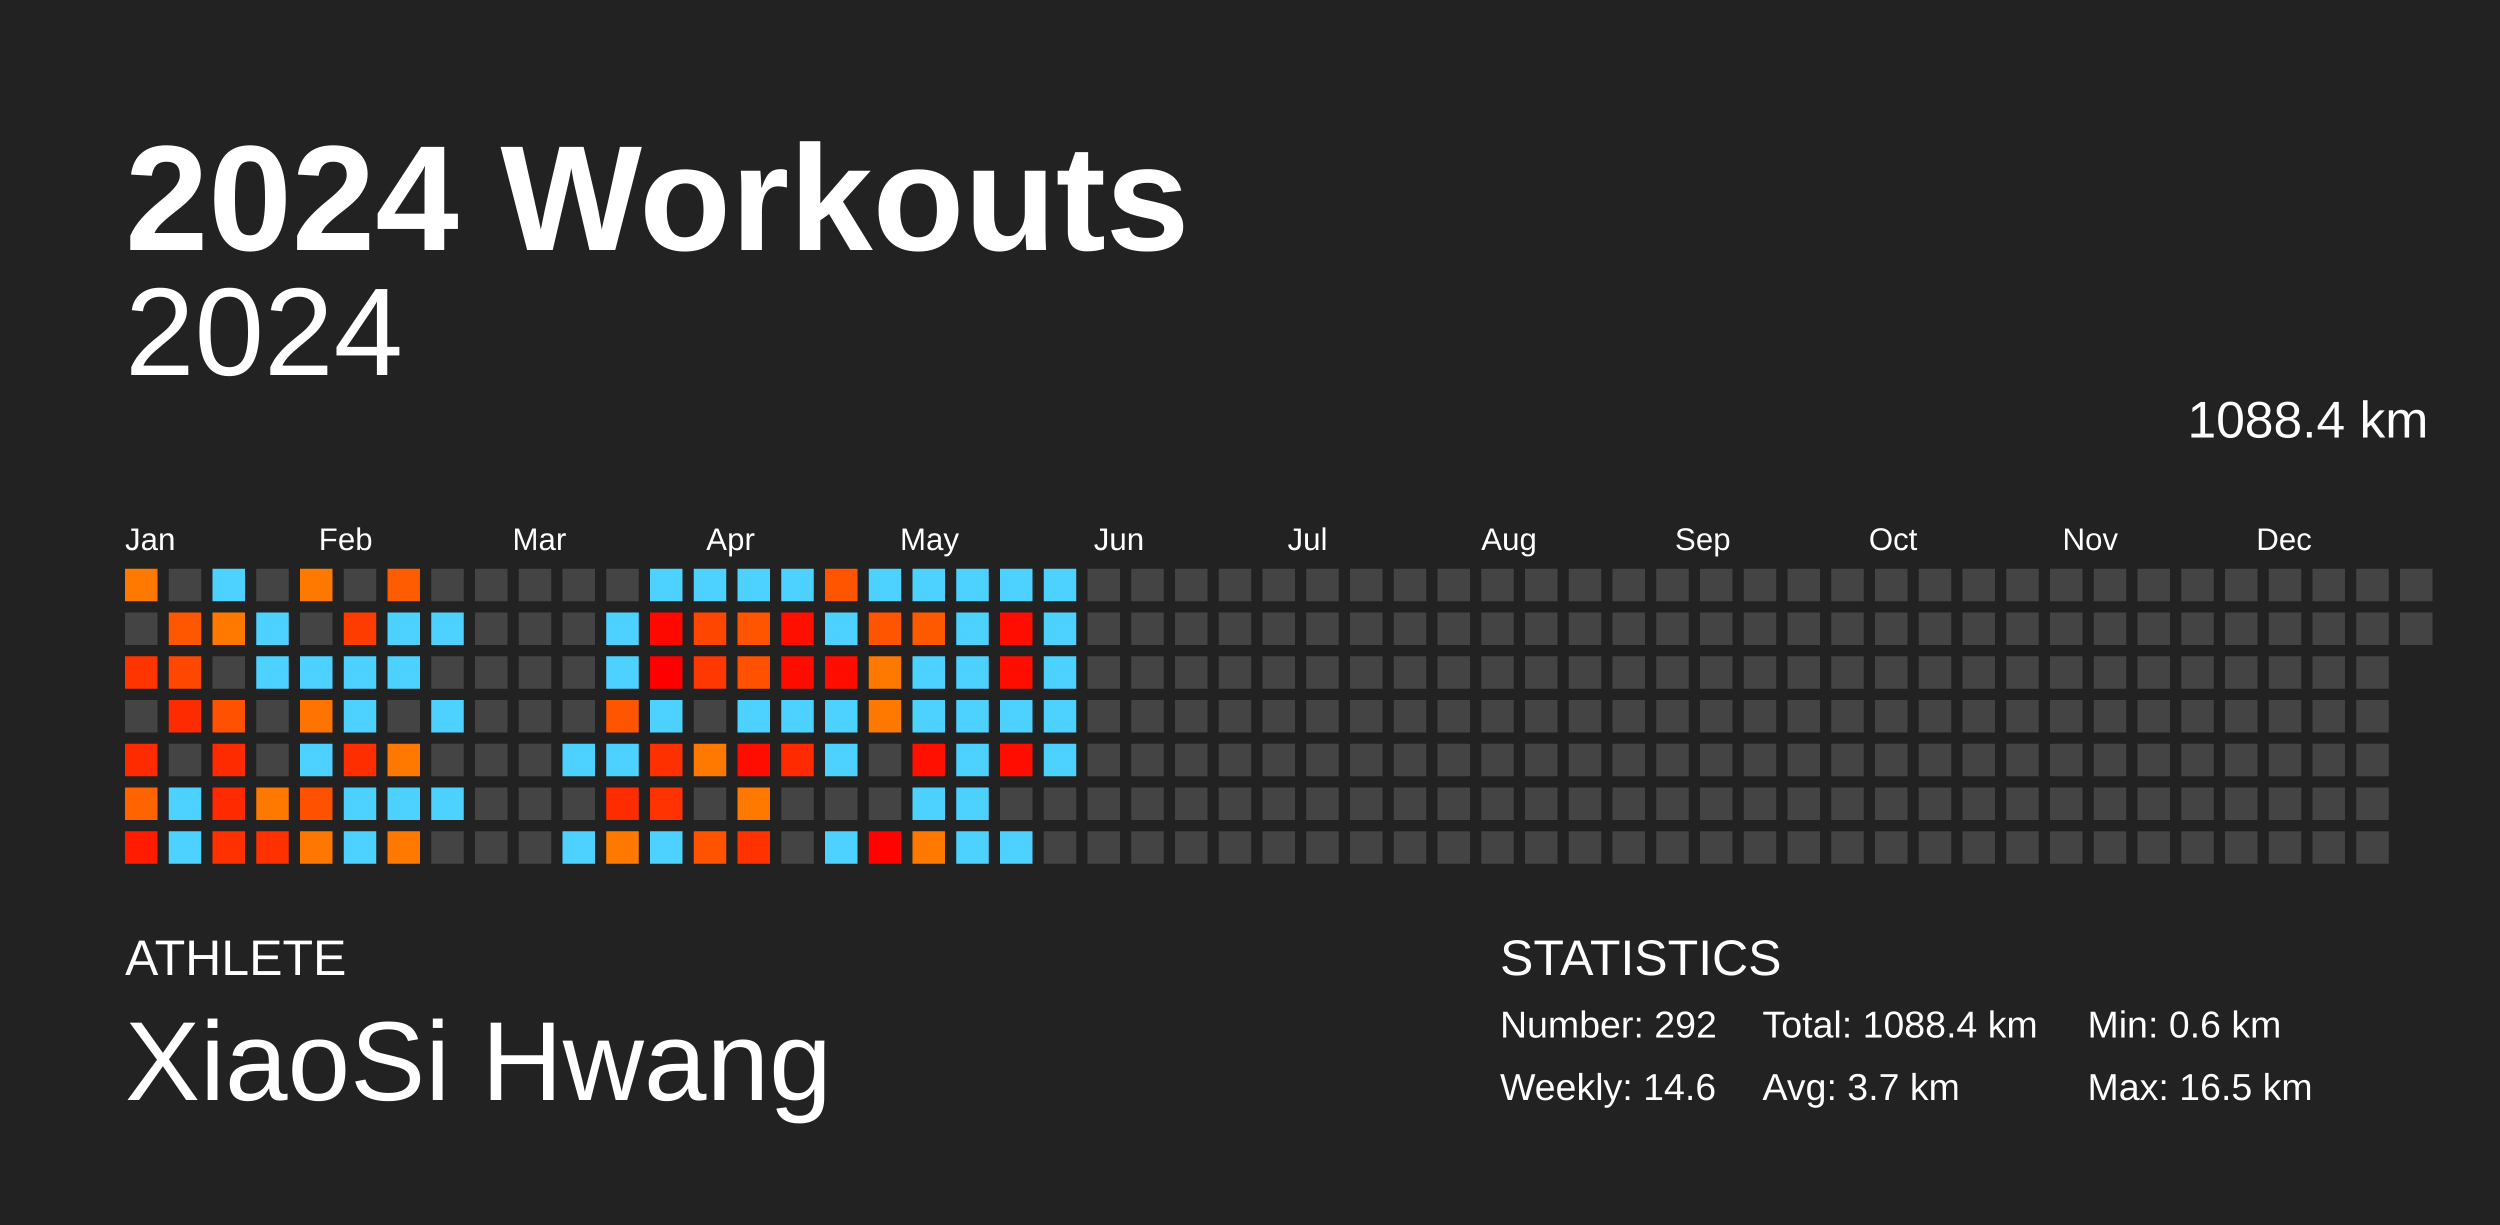
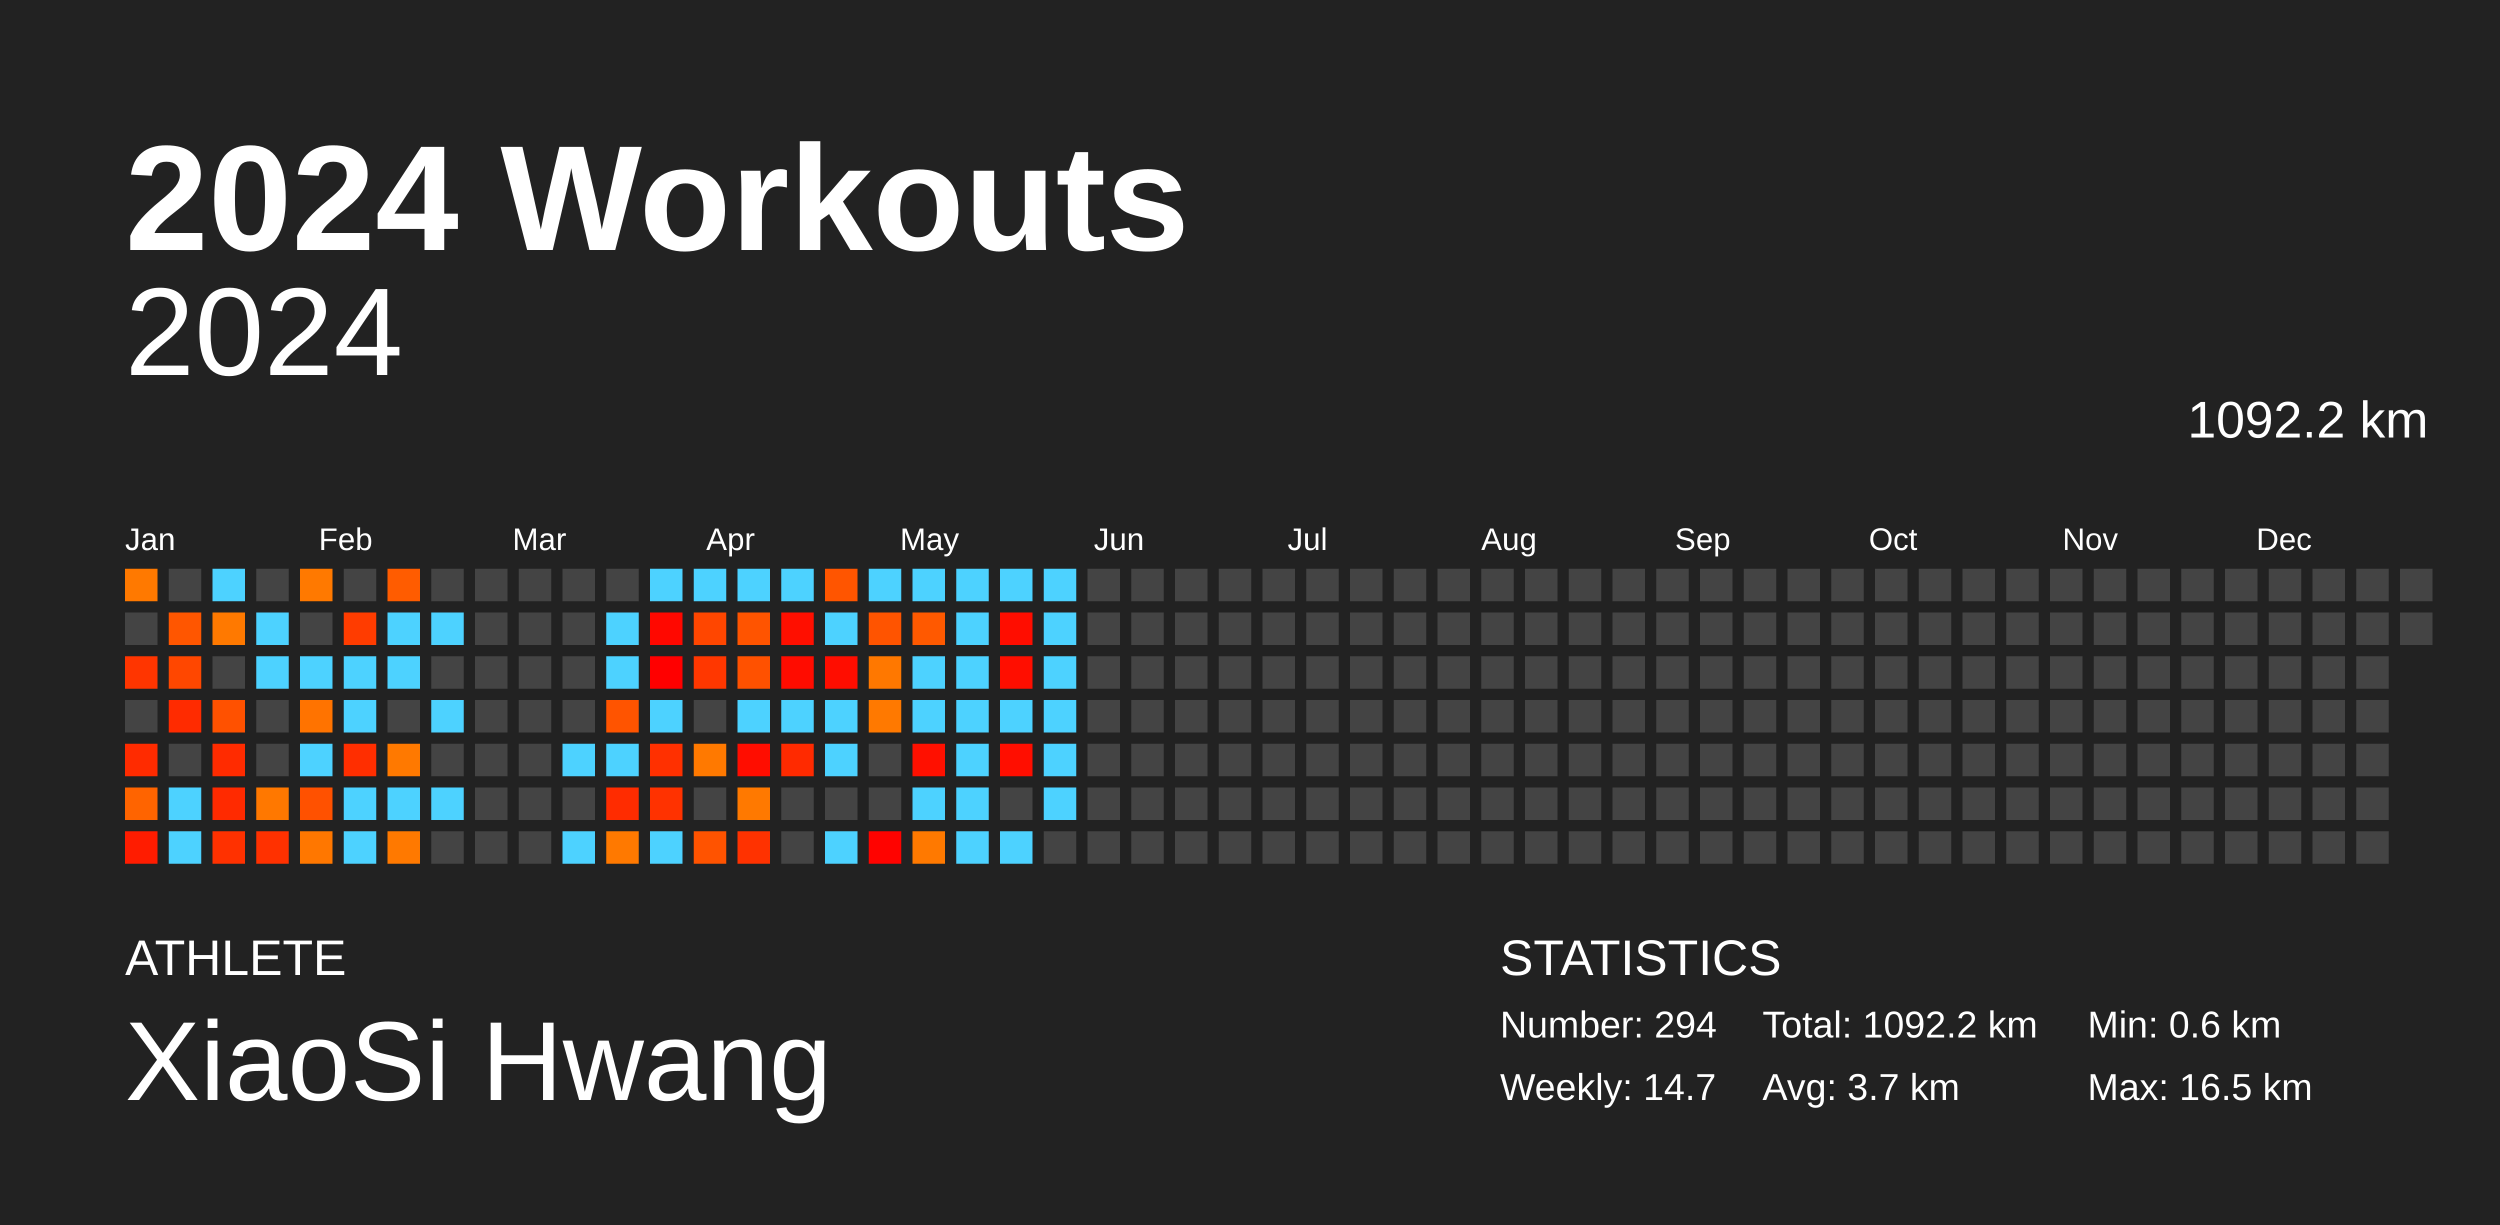
<svg xmlns="http://www.w3.org/2000/svg" baseProfile="full" height="98mm" version="1.1" viewBox="0,0,200,98" width="200mm">
  <defs />
  <rect fill="#222222" height="98" width="200" x="0" y="0" />
  <text fill="#FFFFFF" style="font-size:12px; font-family:Arial; font-weight:bold;" x="10" y="20">2024 Workouts</text>
  <text fill="#FFFFFF" style="font-size:4px; font-family:Arial" x="10" y="78">ATHLETE</text>
  <text fill="#FFFFFF" style="font-size:9px; font-family:Arial" x="10" y="88">XiaoSi Hwang</text>
  <text fill="#FFFFFF" style="font-size:4px; font-family:Arial" x="120" y="78">STATISTICS</text>
-   <text fill="#FFFFFF" style="font-size:3px; font-family:Arial" x="120" y="83">Number: 292</text>
-   <text fill="#FFFFFF" style="font-size:3px; font-family:Arial" x="120" y="88">Weekly: 14.6</text>
-   <text fill="#FFFFFF" style="font-size:3px; font-family:Arial" x="141" y="83">Total: 1088.4 km</text>
+   <text fill="#FFFFFF" style="font-size:3px; font-family:Arial" x="120" y="83">Number: 294</text>
+   <text fill="#FFFFFF" style="font-size:3px; font-family:Arial" x="120" y="88">Weekly: 14.7</text>
+   <text fill="#FFFFFF" style="font-size:3px; font-family:Arial" x="141" y="83">Total: 1092.2 km</text>
  <text fill="#FFFFFF" style="font-size:3px; font-family:Arial" x="141" y="88">Avg: 3.7 km</text>
  <text fill="#FFFFFF" style="font-size:3px; font-family:Arial" x="167" y="83">Min: 0.6 km</text>
  <text fill="#FFFFFF" style="font-size:3px; font-family:Arial" x="167" y="88">Max: 16.5 km</text>
  <text alignment-baseline="hanging" fill="#FFFFFF" style="font-size:10.0px; font-family:Arial;" x="10" y="30">2024</text>
-   <text alignment-baseline="hanging" fill="#FFFFFF" style="font-size:4.125px; font-family:Arial;" x="175" y="35">1088.4 km</text>
+   <text alignment-baseline="hanging" fill="#FFFFFF" style="font-size:4.125px; font-family:Arial;" x="175" y="35">1092.2 km</text>
  <text fill="#FFFFFF" style="font-size:2.5px; font-family:Arial" x="10.0" y="44">Jan</text>
  <text fill="#FFFFFF" style="font-size:2.5px; font-family:Arial" x="25.5" y="44">Feb</text>
  <text fill="#FFFFFF" style="font-size:2.5px; font-family:Arial" x="41.0" y="44">Mar</text>
  <text fill="#FFFFFF" style="font-size:2.5px; font-family:Arial" x="56.5" y="44">Apr</text>
  <text fill="#FFFFFF" style="font-size:2.5px; font-family:Arial" x="72.0" y="44">May</text>
  <text fill="#FFFFFF" style="font-size:2.5px; font-family:Arial" x="87.5" y="44">Jun</text>
  <text fill="#FFFFFF" style="font-size:2.5px; font-family:Arial" x="103.0" y="44">Jul</text>
  <text fill="#FFFFFF" style="font-size:2.5px; font-family:Arial" x="118.5" y="44">Aug</text>
  <text fill="#FFFFFF" style="font-size:2.5px; font-family:Arial" x="134.0" y="44">Sep</text>
  <text fill="#FFFFFF" style="font-size:2.5px; font-family:Arial" x="149.5" y="44">Oct</text>
  <text fill="#FFFFFF" style="font-size:2.5px; font-family:Arial" x="165.0" y="44">Nov</text>
  <text fill="#FFFFFF" style="font-size:2.5px; font-family:Arial" x="180.5" y="44">Dec</text>
  <rect fill="#ff7900" height="2.6" width="2.6" x="10.0" y="45.5" />
  <rect fill="#444444" height="2.6" width="2.6" x="10.0" y="49.0" />
  <rect fill="#ff3500" height="2.6" width="2.6" x="10.0" y="52.5" />
  <rect fill="#444444" height="2.6" width="2.6" x="10.0" y="56.0" />
  <rect fill="#ff2b00" height="2.6" width="2.6" x="10.0" y="59.5" />
  <rect fill="#ff6400" height="2.6" width="2.6" x="10.0" y="63.0" />
  <rect fill="#ff1c00" height="2.6" width="2.6" x="10.0" y="66.5" />
  <rect fill="#444444" height="2.6" width="2.6" x="13.5" y="45.5" />
  <rect fill="#ff5600" height="2.6" width="2.6" x="13.5" y="49.0" />
  <rect fill="#ff4700" height="2.6" width="2.6" x="13.5" y="52.5" />
  <rect fill="#ff2b00" height="2.6" width="2.6" x="13.5" y="56.0" />
  <rect fill="#444444" height="2.6" width="2.6" x="13.5" y="59.5" />
  <rect fill="#4dd2ff" height="2.6" width="2.6" x="13.5" y="63.0" />
  <rect fill="#4dd2ff" height="2.6" width="2.6" x="13.5" y="66.5" />
  <rect fill="#4dd2ff" height="2.6" width="2.6" x="17.0" y="45.5" />
  <rect fill="#ff7900" height="2.6" width="2.6" x="17.0" y="49.0" />
  <rect fill="#444444" height="2.6" width="2.6" x="17.0" y="52.5" />
  <rect fill="#ff5100" height="2.6" width="2.6" x="17.0" y="56.0" />
  <rect fill="#ff2b00" height="2.6" width="2.6" x="17.0" y="59.5" />
  <rect fill="#ff2a00" height="2.6" width="2.6" x="17.0" y="63.0" />
  <rect fill="#ff3100" height="2.6" width="2.6" x="17.0" y="66.5" />
  <rect fill="#444444" height="2.6" width="2.6" x="20.5" y="45.5" />
  <rect fill="#4dd2ff" height="2.6" width="2.6" x="20.5" y="49.0" />
  <rect fill="#4dd2ff" height="2.6" width="2.6" x="20.5" y="52.5" />
  <rect fill="#444444" height="2.6" width="2.6" x="20.5" y="56.0" />
  <rect fill="#444444" height="2.6" width="2.6" x="20.5" y="59.5" />
  <rect fill="#ff7800" height="2.6" width="2.6" x="20.5" y="63.0" />
  <rect fill="#ff3100" height="2.6" width="2.6" x="20.5" y="66.5" />
  <rect fill="#ff7900" height="2.6" width="2.6" x="24.0" y="45.5" />
  <rect fill="#444444" height="2.6" width="2.6" x="24.0" y="49.0" />
  <rect fill="#4dd2ff" height="2.6" width="2.6" x="24.0" y="52.5" />
  <rect fill="#ff7300" height="2.6" width="2.6" x="24.0" y="56.0" />
  <rect fill="#4dd2ff" height="2.6" width="2.6" x="24.0" y="59.5" />
  <rect fill="#ff5100" height="2.6" width="2.6" x="24.0" y="63.0" />
  <rect fill="#ff7700" height="2.6" width="2.6" x="24.0" y="66.5" />
  <rect fill="#444444" height="2.6" width="2.6" x="27.5" y="45.5" />
  <rect fill="#ff3c00" height="2.6" width="2.6" x="27.5" y="49.0" />
  <rect fill="#4dd2ff" height="2.6" width="2.6" x="27.5" y="52.5" />
  <rect fill="#4dd2ff" height="2.6" width="2.6" x="27.5" y="56.0" />
  <rect fill="#ff2e00" height="2.6" width="2.6" x="27.5" y="59.5" />
  <rect fill="#4dd2ff" height="2.6" width="2.6" x="27.5" y="63.0" />
  <rect fill="#4dd2ff" height="2.6" width="2.6" x="27.5" y="66.5" />
  <rect fill="#ff5c00" height="2.6" width="2.6" x="31.0" y="45.5" />
  <rect fill="#4dd2ff" height="2.6" width="2.6" x="31.0" y="49.0" />
  <rect fill="#4dd2ff" height="2.6" width="2.6" x="31.0" y="52.5" />
  <rect fill="#444444" height="2.6" width="2.6" x="31.0" y="56.0" />
  <rect fill="#ff7900" height="2.6" width="2.6" x="31.0" y="59.5" />
  <rect fill="#4dd2ff" height="2.6" width="2.6" x="31.0" y="63.0" />
  <rect fill="#ff7900" height="2.6" width="2.6" x="31.0" y="66.5" />
  <rect fill="#444444" height="2.6" width="2.6" x="34.5" y="45.5" />
  <rect fill="#4dd2ff" height="2.6" width="2.6" x="34.5" y="49.0" />
  <rect fill="#444444" height="2.6" width="2.6" x="34.5" y="52.5" />
  <rect fill="#4dd2ff" height="2.6" width="2.6" x="34.5" y="56.0" />
  <rect fill="#444444" height="2.6" width="2.6" x="34.5" y="59.5" />
  <rect fill="#4dd2ff" height="2.6" width="2.6" x="34.5" y="63.0" />
  <rect fill="#444444" height="2.6" width="2.6" x="34.5" y="66.5" />
  <rect fill="#444444" height="2.6" width="2.6" x="38.0" y="45.5" />
  <rect fill="#444444" height="2.6" width="2.6" x="38.0" y="49.0" />
  <rect fill="#444444" height="2.6" width="2.6" x="38.0" y="52.5" />
  <rect fill="#444444" height="2.6" width="2.6" x="38.0" y="56.0" />
  <rect fill="#444444" height="2.6" width="2.6" x="38.0" y="59.5" />
  <rect fill="#444444" height="2.6" width="2.6" x="38.0" y="63.0" />
  <rect fill="#444444" height="2.6" width="2.6" x="38.0" y="66.5" />
  <rect fill="#444444" height="2.6" width="2.6" x="41.5" y="45.5" />
  <rect fill="#444444" height="2.6" width="2.6" x="41.5" y="49.0" />
  <rect fill="#444444" height="2.6" width="2.6" x="41.5" y="52.5" />
  <rect fill="#444444" height="2.6" width="2.6" x="41.5" y="56.0" />
  <rect fill="#444444" height="2.6" width="2.6" x="41.5" y="59.5" />
  <rect fill="#444444" height="2.6" width="2.6" x="41.5" y="63.0" />
  <rect fill="#444444" height="2.6" width="2.6" x="41.5" y="66.5" />
  <rect fill="#444444" height="2.6" width="2.6" x="45.0" y="45.5" />
  <rect fill="#444444" height="2.6" width="2.6" x="45.0" y="49.0" />
  <rect fill="#444444" height="2.6" width="2.6" x="45.0" y="52.5" />
  <rect fill="#444444" height="2.6" width="2.6" x="45.0" y="56.0" />
  <rect fill="#4dd2ff" height="2.6" width="2.6" x="45.0" y="59.5" />
  <rect fill="#444444" height="2.6" width="2.6" x="45.0" y="63.0" />
  <rect fill="#4dd2ff" height="2.6" width="2.6" x="45.0" y="66.5" />
  <rect fill="#444444" height="2.6" width="2.6" x="48.5" y="45.5" />
  <rect fill="#4dd2ff" height="2.6" width="2.6" x="48.5" y="49.0" />
  <rect fill="#4dd2ff" height="2.6" width="2.6" x="48.5" y="52.5" />
  <rect fill="#ff5400" height="2.6" width="2.6" x="48.5" y="56.0" />
  <rect fill="#4dd2ff" height="2.6" width="2.6" x="48.5" y="59.5" />
  <rect fill="#ff2c00" height="2.6" width="2.6" x="48.5" y="63.0" />
  <rect fill="#ff7900" height="2.6" width="2.6" x="48.5" y="66.5" />
  <rect fill="#4dd2ff" height="2.6" width="2.6" x="52.0" y="45.5" />
  <rect fill="#ff0800" height="2.6" width="2.6" x="52.0" y="49.0" />
  <rect fill="#ff0000" height="2.6" width="2.6" x="52.0" y="52.5" />
  <rect fill="#4dd2ff" height="2.6" width="2.6" x="52.0" y="56.0" />
  <rect fill="#ff3000" height="2.6" width="2.6" x="52.0" y="59.5" />
  <rect fill="#ff3200" height="2.6" width="2.6" x="52.0" y="63.0" />
  <rect fill="#4dd2ff" height="2.6" width="2.6" x="52.0" y="66.5" />
  <rect fill="#4dd2ff" height="2.6" width="2.6" x="55.5" y="45.5" />
  <rect fill="#ff4600" height="2.6" width="2.6" x="55.5" y="49.0" />
  <rect fill="#ff3700" height="2.6" width="2.6" x="55.5" y="52.5" />
  <rect fill="#444444" height="2.6" width="2.6" x="55.5" y="56.0" />
  <rect fill="#ff7900" height="2.6" width="2.6" x="55.5" y="59.5" />
  <rect fill="#444444" height="2.6" width="2.6" x="55.5" y="63.0" />
  <rect fill="#ff5300" height="2.6" width="2.6" x="55.5" y="66.5" />
  <rect fill="#4dd2ff" height="2.6" width="2.6" x="59.0" y="45.5" />
  <rect fill="#ff5400" height="2.6" width="2.6" x="59.0" y="49.0" />
  <rect fill="#ff5100" height="2.6" width="2.6" x="59.0" y="52.5" />
  <rect fill="#4dd2ff" height="2.6" width="2.6" x="59.0" y="56.0" />
  <rect fill="#ff0d00" height="2.6" width="2.6" x="59.0" y="59.5" />
  <rect fill="#ff7900" height="2.6" width="2.6" x="59.0" y="63.0" />
  <rect fill="#ff3200" height="2.6" width="2.6" x="59.0" y="66.5" />
  <rect fill="#4dd2ff" height="2.6" width="2.6" x="62.5" y="45.5" />
  <rect fill="#ff0f00" height="2.6" width="2.6" x="62.5" y="49.0" />
  <rect fill="#ff0c00" height="2.6" width="2.6" x="62.5" y="52.5" />
  <rect fill="#4dd2ff" height="2.6" width="2.6" x="62.5" y="56.0" />
  <rect fill="#ff2a00" height="2.6" width="2.6" x="62.5" y="59.5" />
  <rect fill="#444444" height="2.6" width="2.6" x="62.5" y="63.0" />
  <rect fill="#444444" height="2.6" width="2.6" x="62.5" y="66.5" />
  <rect fill="#ff5500" height="2.6" width="2.6" x="66.0" y="45.5" />
  <rect fill="#4dd2ff" height="2.6" width="2.6" x="66.0" y="49.0" />
  <rect fill="#ff0d00" height="2.6" width="2.6" x="66.0" y="52.5" />
  <rect fill="#4dd2ff" height="2.6" width="2.6" x="66.0" y="56.0" />
  <rect fill="#4dd2ff" height="2.6" width="2.6" x="66.0" y="59.5" />
  <rect fill="#444444" height="2.6" width="2.6" x="66.0" y="63.0" />
  <rect fill="#4dd2ff" height="2.6" width="2.6" x="66.0" y="66.5" />
  <rect fill="#4dd2ff" height="2.6" width="2.6" x="69.5" y="45.5" />
  <rect fill="#ff5400" height="2.6" width="2.6" x="69.5" y="49.0" />
  <rect fill="#ff7800" height="2.6" width="2.6" x="69.5" y="52.5" />
  <rect fill="#ff7900" height="2.6" width="2.6" x="69.5" y="56.0" />
  <rect fill="#444444" height="2.6" width="2.6" x="69.5" y="59.5" />
  <rect fill="#444444" height="2.6" width="2.6" x="69.5" y="63.0" />
  <rect fill="#ff0300" height="2.6" width="2.6" x="69.5" y="66.5" />
  <rect fill="#4dd2ff" height="2.6" width="2.6" x="73.0" y="45.5" />
  <rect fill="#ff5900" height="2.6" width="2.6" x="73.0" y="49.0" />
  <rect fill="#4dd2ff" height="2.6" width="2.6" x="73.0" y="52.5" />
  <rect fill="#4dd2ff" height="2.6" width="2.6" x="73.0" y="56.0" />
  <rect fill="#ff1000" height="2.6" width="2.6" x="73.0" y="59.5" />
  <rect fill="#4dd2ff" height="2.6" width="2.6" x="73.0" y="63.0" />
  <rect fill="#ff7900" height="2.6" width="2.6" x="73.0" y="66.5" />
  <rect fill="#4dd2ff" height="2.6" width="2.6" x="76.5" y="45.5" />
  <rect fill="#4dd2ff" height="2.6" width="2.6" x="76.5" y="49.0" />
  <rect fill="#4dd2ff" height="2.6" width="2.6" x="76.5" y="52.5" />
  <rect fill="#4dd2ff" height="2.6" width="2.6" x="76.5" y="56.0" />
  <rect fill="#4dd2ff" height="2.6" width="2.6" x="76.5" y="59.5" />
  <rect fill="#4dd2ff" height="2.6" width="2.6" x="76.5" y="63.0" />
  <rect fill="#4dd2ff" height="2.6" width="2.6" x="76.5" y="66.5" />
  <rect fill="#4dd2ff" height="2.6" width="2.6" x="80.0" y="45.5" />
  <rect fill="#ff0d00" height="2.6" width="2.6" x="80.0" y="49.0" />
  <rect fill="#ff0e00" height="2.6" width="2.6" x="80.0" y="52.5" />
  <rect fill="#4dd2ff" height="2.6" width="2.6" x="80.0" y="56.0" />
  <rect fill="#ff0e00" height="2.6" width="2.6" x="80.0" y="59.5" />
  <rect fill="#444444" height="2.6" width="2.6" x="80.0" y="63.0" />
  <rect fill="#4dd2ff" height="2.6" width="2.6" x="80.0" y="66.5" />
  <rect fill="#4dd2ff" height="2.6" width="2.6" x="83.5" y="45.5" />
  <rect fill="#4dd2ff" height="2.6" width="2.6" x="83.5" y="49.0" />
  <rect fill="#4dd2ff" height="2.6" width="2.6" x="83.5" y="52.5" />
  <rect fill="#4dd2ff" height="2.6" width="2.6" x="83.5" y="56.0" />
  <rect fill="#4dd2ff" height="2.6" width="2.6" x="83.5" y="59.5" />
-   <rect fill="#444444" height="2.6" width="2.6" x="83.5" y="63.0" />
+   <rect fill="#4dd2ff" height="2.6" width="2.6" x="83.5" y="63.0" />
  <rect fill="#444444" height="2.6" width="2.6" x="83.5" y="66.5" />
  <rect fill="#444444" height="2.6" width="2.6" x="87.0" y="45.5" />
  <rect fill="#444444" height="2.6" width="2.6" x="87.0" y="49.0" />
  <rect fill="#444444" height="2.6" width="2.6" x="87.0" y="52.5" />
  <rect fill="#444444" height="2.6" width="2.6" x="87.0" y="56.0" />
  <rect fill="#444444" height="2.6" width="2.6" x="87.0" y="59.5" />
  <rect fill="#444444" height="2.6" width="2.6" x="87.0" y="63.0" />
  <rect fill="#444444" height="2.6" width="2.6" x="87.0" y="66.5" />
  <rect fill="#444444" height="2.6" width="2.6" x="90.5" y="45.5" />
  <rect fill="#444444" height="2.6" width="2.6" x="90.5" y="49.0" />
  <rect fill="#444444" height="2.6" width="2.6" x="90.5" y="52.5" />
  <rect fill="#444444" height="2.6" width="2.6" x="90.5" y="56.0" />
  <rect fill="#444444" height="2.6" width="2.6" x="90.5" y="59.5" />
  <rect fill="#444444" height="2.6" width="2.6" x="90.5" y="63.0" />
  <rect fill="#444444" height="2.6" width="2.6" x="90.5" y="66.5" />
  <rect fill="#444444" height="2.6" width="2.6" x="94.0" y="45.5" />
  <rect fill="#444444" height="2.6" width="2.6" x="94.0" y="49.0" />
  <rect fill="#444444" height="2.6" width="2.6" x="94.0" y="52.5" />
  <rect fill="#444444" height="2.6" width="2.6" x="94.0" y="56.0" />
  <rect fill="#444444" height="2.6" width="2.6" x="94.0" y="59.5" />
  <rect fill="#444444" height="2.6" width="2.6" x="94.0" y="63.0" />
  <rect fill="#444444" height="2.6" width="2.6" x="94.0" y="66.5" />
  <rect fill="#444444" height="2.6" width="2.6" x="97.5" y="45.5" />
  <rect fill="#444444" height="2.6" width="2.6" x="97.5" y="49.0" />
  <rect fill="#444444" height="2.6" width="2.6" x="97.5" y="52.5" />
  <rect fill="#444444" height="2.6" width="2.6" x="97.5" y="56.0" />
  <rect fill="#444444" height="2.6" width="2.6" x="97.5" y="59.5" />
  <rect fill="#444444" height="2.6" width="2.6" x="97.5" y="63.0" />
  <rect fill="#444444" height="2.6" width="2.6" x="97.5" y="66.5" />
  <rect fill="#444444" height="2.6" width="2.6" x="101.0" y="45.5" />
  <rect fill="#444444" height="2.6" width="2.6" x="101.0" y="49.0" />
  <rect fill="#444444" height="2.6" width="2.6" x="101.0" y="52.5" />
  <rect fill="#444444" height="2.6" width="2.6" x="101.0" y="56.0" />
  <rect fill="#444444" height="2.6" width="2.6" x="101.0" y="59.5" />
  <rect fill="#444444" height="2.6" width="2.6" x="101.0" y="63.0" />
  <rect fill="#444444" height="2.6" width="2.6" x="101.0" y="66.5" />
  <rect fill="#444444" height="2.6" width="2.6" x="104.5" y="45.5" />
  <rect fill="#444444" height="2.6" width="2.6" x="104.5" y="49.0" />
  <rect fill="#444444" height="2.6" width="2.6" x="104.5" y="52.5" />
  <rect fill="#444444" height="2.6" width="2.6" x="104.5" y="56.0" />
  <rect fill="#444444" height="2.6" width="2.6" x="104.5" y="59.5" />
  <rect fill="#444444" height="2.6" width="2.6" x="104.5" y="63.0" />
  <rect fill="#444444" height="2.6" width="2.6" x="104.5" y="66.5" />
  <rect fill="#444444" height="2.6" width="2.6" x="108.0" y="45.5" />
  <rect fill="#444444" height="2.6" width="2.6" x="108.0" y="49.0" />
  <rect fill="#444444" height="2.6" width="2.6" x="108.0" y="52.5" />
  <rect fill="#444444" height="2.6" width="2.6" x="108.0" y="56.0" />
  <rect fill="#444444" height="2.6" width="2.6" x="108.0" y="59.5" />
  <rect fill="#444444" height="2.6" width="2.6" x="108.0" y="63.0" />
  <rect fill="#444444" height="2.6" width="2.6" x="108.0" y="66.5" />
  <rect fill="#444444" height="2.6" width="2.6" x="111.5" y="45.5" />
  <rect fill="#444444" height="2.6" width="2.6" x="111.5" y="49.0" />
  <rect fill="#444444" height="2.6" width="2.6" x="111.5" y="52.5" />
  <rect fill="#444444" height="2.6" width="2.6" x="111.5" y="56.0" />
  <rect fill="#444444" height="2.6" width="2.6" x="111.5" y="59.5" />
  <rect fill="#444444" height="2.6" width="2.6" x="111.5" y="63.0" />
  <rect fill="#444444" height="2.6" width="2.6" x="111.5" y="66.5" />
  <rect fill="#444444" height="2.6" width="2.6" x="115.0" y="45.5" />
  <rect fill="#444444" height="2.6" width="2.6" x="115.0" y="49.0" />
  <rect fill="#444444" height="2.6" width="2.6" x="115.0" y="52.5" />
  <rect fill="#444444" height="2.6" width="2.6" x="115.0" y="56.0" />
  <rect fill="#444444" height="2.6" width="2.6" x="115.0" y="59.5" />
  <rect fill="#444444" height="2.6" width="2.6" x="115.0" y="63.0" />
  <rect fill="#444444" height="2.6" width="2.6" x="115.0" y="66.5" />
  <rect fill="#444444" height="2.6" width="2.6" x="118.5" y="45.5" />
  <rect fill="#444444" height="2.6" width="2.6" x="118.5" y="49.0" />
  <rect fill="#444444" height="2.6" width="2.6" x="118.5" y="52.5" />
  <rect fill="#444444" height="2.6" width="2.6" x="118.5" y="56.0" />
  <rect fill="#444444" height="2.6" width="2.6" x="118.5" y="59.5" />
  <rect fill="#444444" height="2.6" width="2.6" x="118.5" y="63.0" />
  <rect fill="#444444" height="2.6" width="2.6" x="118.5" y="66.5" />
  <rect fill="#444444" height="2.6" width="2.6" x="122.0" y="45.5" />
  <rect fill="#444444" height="2.6" width="2.6" x="122.0" y="49.0" />
  <rect fill="#444444" height="2.6" width="2.6" x="122.0" y="52.5" />
  <rect fill="#444444" height="2.6" width="2.6" x="122.0" y="56.0" />
  <rect fill="#444444" height="2.6" width="2.6" x="122.0" y="59.5" />
  <rect fill="#444444" height="2.6" width="2.6" x="122.0" y="63.0" />
  <rect fill="#444444" height="2.6" width="2.6" x="122.0" y="66.5" />
  <rect fill="#444444" height="2.6" width="2.6" x="125.5" y="45.5" />
  <rect fill="#444444" height="2.6" width="2.6" x="125.5" y="49.0" />
  <rect fill="#444444" height="2.6" width="2.6" x="125.5" y="52.5" />
  <rect fill="#444444" height="2.6" width="2.6" x="125.5" y="56.0" />
  <rect fill="#444444" height="2.6" width="2.6" x="125.5" y="59.5" />
  <rect fill="#444444" height="2.6" width="2.6" x="125.5" y="63.0" />
  <rect fill="#444444" height="2.6" width="2.6" x="125.5" y="66.5" />
  <rect fill="#444444" height="2.6" width="2.6" x="129.0" y="45.5" />
  <rect fill="#444444" height="2.6" width="2.6" x="129.0" y="49.0" />
  <rect fill="#444444" height="2.6" width="2.6" x="129.0" y="52.5" />
  <rect fill="#444444" height="2.6" width="2.6" x="129.0" y="56.0" />
  <rect fill="#444444" height="2.6" width="2.6" x="129.0" y="59.5" />
  <rect fill="#444444" height="2.6" width="2.6" x="129.0" y="63.0" />
  <rect fill="#444444" height="2.6" width="2.6" x="129.0" y="66.5" />
  <rect fill="#444444" height="2.6" width="2.6" x="132.5" y="45.5" />
  <rect fill="#444444" height="2.6" width="2.6" x="132.5" y="49.0" />
  <rect fill="#444444" height="2.6" width="2.6" x="132.5" y="52.5" />
  <rect fill="#444444" height="2.6" width="2.6" x="132.5" y="56.0" />
  <rect fill="#444444" height="2.6" width="2.6" x="132.5" y="59.5" />
  <rect fill="#444444" height="2.6" width="2.6" x="132.5" y="63.0" />
  <rect fill="#444444" height="2.6" width="2.6" x="132.5" y="66.5" />
  <rect fill="#444444" height="2.6" width="2.6" x="136.0" y="45.5" />
  <rect fill="#444444" height="2.6" width="2.6" x="136.0" y="49.0" />
  <rect fill="#444444" height="2.6" width="2.6" x="136.0" y="52.5" />
  <rect fill="#444444" height="2.6" width="2.6" x="136.0" y="56.0" />
  <rect fill="#444444" height="2.6" width="2.6" x="136.0" y="59.5" />
  <rect fill="#444444" height="2.6" width="2.6" x="136.0" y="63.0" />
  <rect fill="#444444" height="2.6" width="2.6" x="136.0" y="66.5" />
  <rect fill="#444444" height="2.6" width="2.6" x="139.5" y="45.5" />
  <rect fill="#444444" height="2.6" width="2.6" x="139.5" y="49.0" />
  <rect fill="#444444" height="2.6" width="2.6" x="139.5" y="52.5" />
  <rect fill="#444444" height="2.6" width="2.6" x="139.5" y="56.0" />
  <rect fill="#444444" height="2.6" width="2.6" x="139.5" y="59.5" />
  <rect fill="#444444" height="2.6" width="2.6" x="139.5" y="63.0" />
  <rect fill="#444444" height="2.6" width="2.6" x="139.5" y="66.5" />
  <rect fill="#444444" height="2.6" width="2.6" x="143.0" y="45.5" />
  <rect fill="#444444" height="2.6" width="2.6" x="143.0" y="49.0" />
  <rect fill="#444444" height="2.6" width="2.6" x="143.0" y="52.5" />
  <rect fill="#444444" height="2.6" width="2.6" x="143.0" y="56.0" />
  <rect fill="#444444" height="2.6" width="2.6" x="143.0" y="59.5" />
  <rect fill="#444444" height="2.6" width="2.6" x="143.0" y="63.0" />
  <rect fill="#444444" height="2.6" width="2.6" x="143.0" y="66.5" />
  <rect fill="#444444" height="2.6" width="2.6" x="146.5" y="45.5" />
  <rect fill="#444444" height="2.6" width="2.6" x="146.5" y="49.0" />
  <rect fill="#444444" height="2.6" width="2.6" x="146.5" y="52.5" />
  <rect fill="#444444" height="2.6" width="2.6" x="146.5" y="56.0" />
  <rect fill="#444444" height="2.6" width="2.6" x="146.5" y="59.5" />
  <rect fill="#444444" height="2.6" width="2.6" x="146.5" y="63.0" />
  <rect fill="#444444" height="2.6" width="2.6" x="146.5" y="66.5" />
  <rect fill="#444444" height="2.6" width="2.6" x="150.0" y="45.5" />
  <rect fill="#444444" height="2.6" width="2.6" x="150.0" y="49.0" />
  <rect fill="#444444" height="2.6" width="2.6" x="150.0" y="52.5" />
  <rect fill="#444444" height="2.6" width="2.6" x="150.0" y="56.0" />
  <rect fill="#444444" height="2.6" width="2.6" x="150.0" y="59.5" />
  <rect fill="#444444" height="2.6" width="2.6" x="150.0" y="63.0" />
  <rect fill="#444444" height="2.6" width="2.6" x="150.0" y="66.5" />
  <rect fill="#444444" height="2.6" width="2.6" x="153.5" y="45.5" />
  <rect fill="#444444" height="2.6" width="2.6" x="153.5" y="49.0" />
  <rect fill="#444444" height="2.6" width="2.6" x="153.5" y="52.5" />
  <rect fill="#444444" height="2.6" width="2.6" x="153.5" y="56.0" />
  <rect fill="#444444" height="2.6" width="2.6" x="153.5" y="59.5" />
  <rect fill="#444444" height="2.6" width="2.6" x="153.5" y="63.0" />
  <rect fill="#444444" height="2.6" width="2.6" x="153.5" y="66.5" />
  <rect fill="#444444" height="2.6" width="2.6" x="157.0" y="45.5" />
  <rect fill="#444444" height="2.6" width="2.6" x="157.0" y="49.0" />
  <rect fill="#444444" height="2.6" width="2.6" x="157.0" y="52.5" />
  <rect fill="#444444" height="2.6" width="2.6" x="157.0" y="56.0" />
  <rect fill="#444444" height="2.6" width="2.6" x="157.0" y="59.5" />
  <rect fill="#444444" height="2.6" width="2.6" x="157.0" y="63.0" />
  <rect fill="#444444" height="2.6" width="2.6" x="157.0" y="66.5" />
  <rect fill="#444444" height="2.6" width="2.6" x="160.5" y="45.5" />
  <rect fill="#444444" height="2.6" width="2.6" x="160.5" y="49.0" />
  <rect fill="#444444" height="2.6" width="2.6" x="160.5" y="52.5" />
  <rect fill="#444444" height="2.6" width="2.6" x="160.5" y="56.0" />
  <rect fill="#444444" height="2.6" width="2.6" x="160.5" y="59.5" />
  <rect fill="#444444" height="2.6" width="2.6" x="160.5" y="63.0" />
  <rect fill="#444444" height="2.6" width="2.6" x="160.5" y="66.5" />
  <rect fill="#444444" height="2.6" width="2.6" x="164.0" y="45.5" />
  <rect fill="#444444" height="2.6" width="2.6" x="164.0" y="49.0" />
  <rect fill="#444444" height="2.6" width="2.6" x="164.0" y="52.5" />
  <rect fill="#444444" height="2.6" width="2.6" x="164.0" y="56.0" />
  <rect fill="#444444" height="2.6" width="2.6" x="164.0" y="59.5" />
  <rect fill="#444444" height="2.6" width="2.6" x="164.0" y="63.0" />
  <rect fill="#444444" height="2.6" width="2.6" x="164.0" y="66.5" />
  <rect fill="#444444" height="2.6" width="2.6" x="167.5" y="45.5" />
  <rect fill="#444444" height="2.6" width="2.6" x="167.5" y="49.0" />
  <rect fill="#444444" height="2.6" width="2.6" x="167.5" y="52.5" />
  <rect fill="#444444" height="2.6" width="2.6" x="167.5" y="56.0" />
  <rect fill="#444444" height="2.6" width="2.6" x="167.5" y="59.5" />
  <rect fill="#444444" height="2.6" width="2.6" x="167.5" y="63.0" />
  <rect fill="#444444" height="2.6" width="2.6" x="167.5" y="66.5" />
  <rect fill="#444444" height="2.6" width="2.6" x="171.0" y="45.5" />
  <rect fill="#444444" height="2.6" width="2.6" x="171.0" y="49.0" />
  <rect fill="#444444" height="2.6" width="2.6" x="171.0" y="52.5" />
  <rect fill="#444444" height="2.6" width="2.6" x="171.0" y="56.0" />
  <rect fill="#444444" height="2.6" width="2.6" x="171.0" y="59.5" />
  <rect fill="#444444" height="2.6" width="2.6" x="171.0" y="63.0" />
  <rect fill="#444444" height="2.6" width="2.6" x="171.0" y="66.5" />
  <rect fill="#444444" height="2.6" width="2.6" x="174.5" y="45.5" />
  <rect fill="#444444" height="2.6" width="2.6" x="174.5" y="49.0" />
  <rect fill="#444444" height="2.6" width="2.6" x="174.5" y="52.5" />
  <rect fill="#444444" height="2.6" width="2.6" x="174.5" y="56.0" />
  <rect fill="#444444" height="2.6" width="2.6" x="174.5" y="59.5" />
  <rect fill="#444444" height="2.6" width="2.6" x="174.5" y="63.0" />
  <rect fill="#444444" height="2.6" width="2.6" x="174.5" y="66.5" />
  <rect fill="#444444" height="2.6" width="2.6" x="178.0" y="45.5" />
  <rect fill="#444444" height="2.6" width="2.6" x="178.0" y="49.0" />
  <rect fill="#444444" height="2.6" width="2.6" x="178.0" y="52.5" />
  <rect fill="#444444" height="2.6" width="2.6" x="178.0" y="56.0" />
  <rect fill="#444444" height="2.6" width="2.6" x="178.0" y="59.5" />
  <rect fill="#444444" height="2.6" width="2.6" x="178.0" y="63.0" />
  <rect fill="#444444" height="2.6" width="2.6" x="178.0" y="66.5" />
  <rect fill="#444444" height="2.6" width="2.6" x="181.5" y="45.5" />
  <rect fill="#444444" height="2.6" width="2.6" x="181.5" y="49.0" />
  <rect fill="#444444" height="2.6" width="2.6" x="181.5" y="52.5" />
  <rect fill="#444444" height="2.6" width="2.6" x="181.5" y="56.0" />
  <rect fill="#444444" height="2.6" width="2.6" x="181.5" y="59.5" />
  <rect fill="#444444" height="2.6" width="2.6" x="181.5" y="63.0" />
  <rect fill="#444444" height="2.6" width="2.6" x="181.5" y="66.5" />
  <rect fill="#444444" height="2.6" width="2.6" x="185.0" y="45.5" />
  <rect fill="#444444" height="2.6" width="2.6" x="185.0" y="49.0" />
  <rect fill="#444444" height="2.6" width="2.6" x="185.0" y="52.5" />
  <rect fill="#444444" height="2.6" width="2.6" x="185.0" y="56.0" />
  <rect fill="#444444" height="2.6" width="2.6" x="185.0" y="59.5" />
  <rect fill="#444444" height="2.6" width="2.6" x="185.0" y="63.0" />
  <rect fill="#444444" height="2.6" width="2.6" x="185.0" y="66.5" />
  <rect fill="#444444" height="2.6" width="2.6" x="188.5" y="45.5" />
  <rect fill="#444444" height="2.6" width="2.6" x="188.5" y="49.0" />
  <rect fill="#444444" height="2.6" width="2.6" x="188.5" y="52.5" />
  <rect fill="#444444" height="2.6" width="2.6" x="188.5" y="56.0" />
  <rect fill="#444444" height="2.6" width="2.6" x="188.5" y="59.5" />
  <rect fill="#444444" height="2.6" width="2.6" x="188.5" y="63.0" />
  <rect fill="#444444" height="2.6" width="2.6" x="188.5" y="66.5" />
  <rect fill="#444444" height="2.6" width="2.6" x="192.0" y="45.5" />
  <rect fill="#444444" height="2.6" width="2.6" x="192.0" y="49.0" />
</svg>
